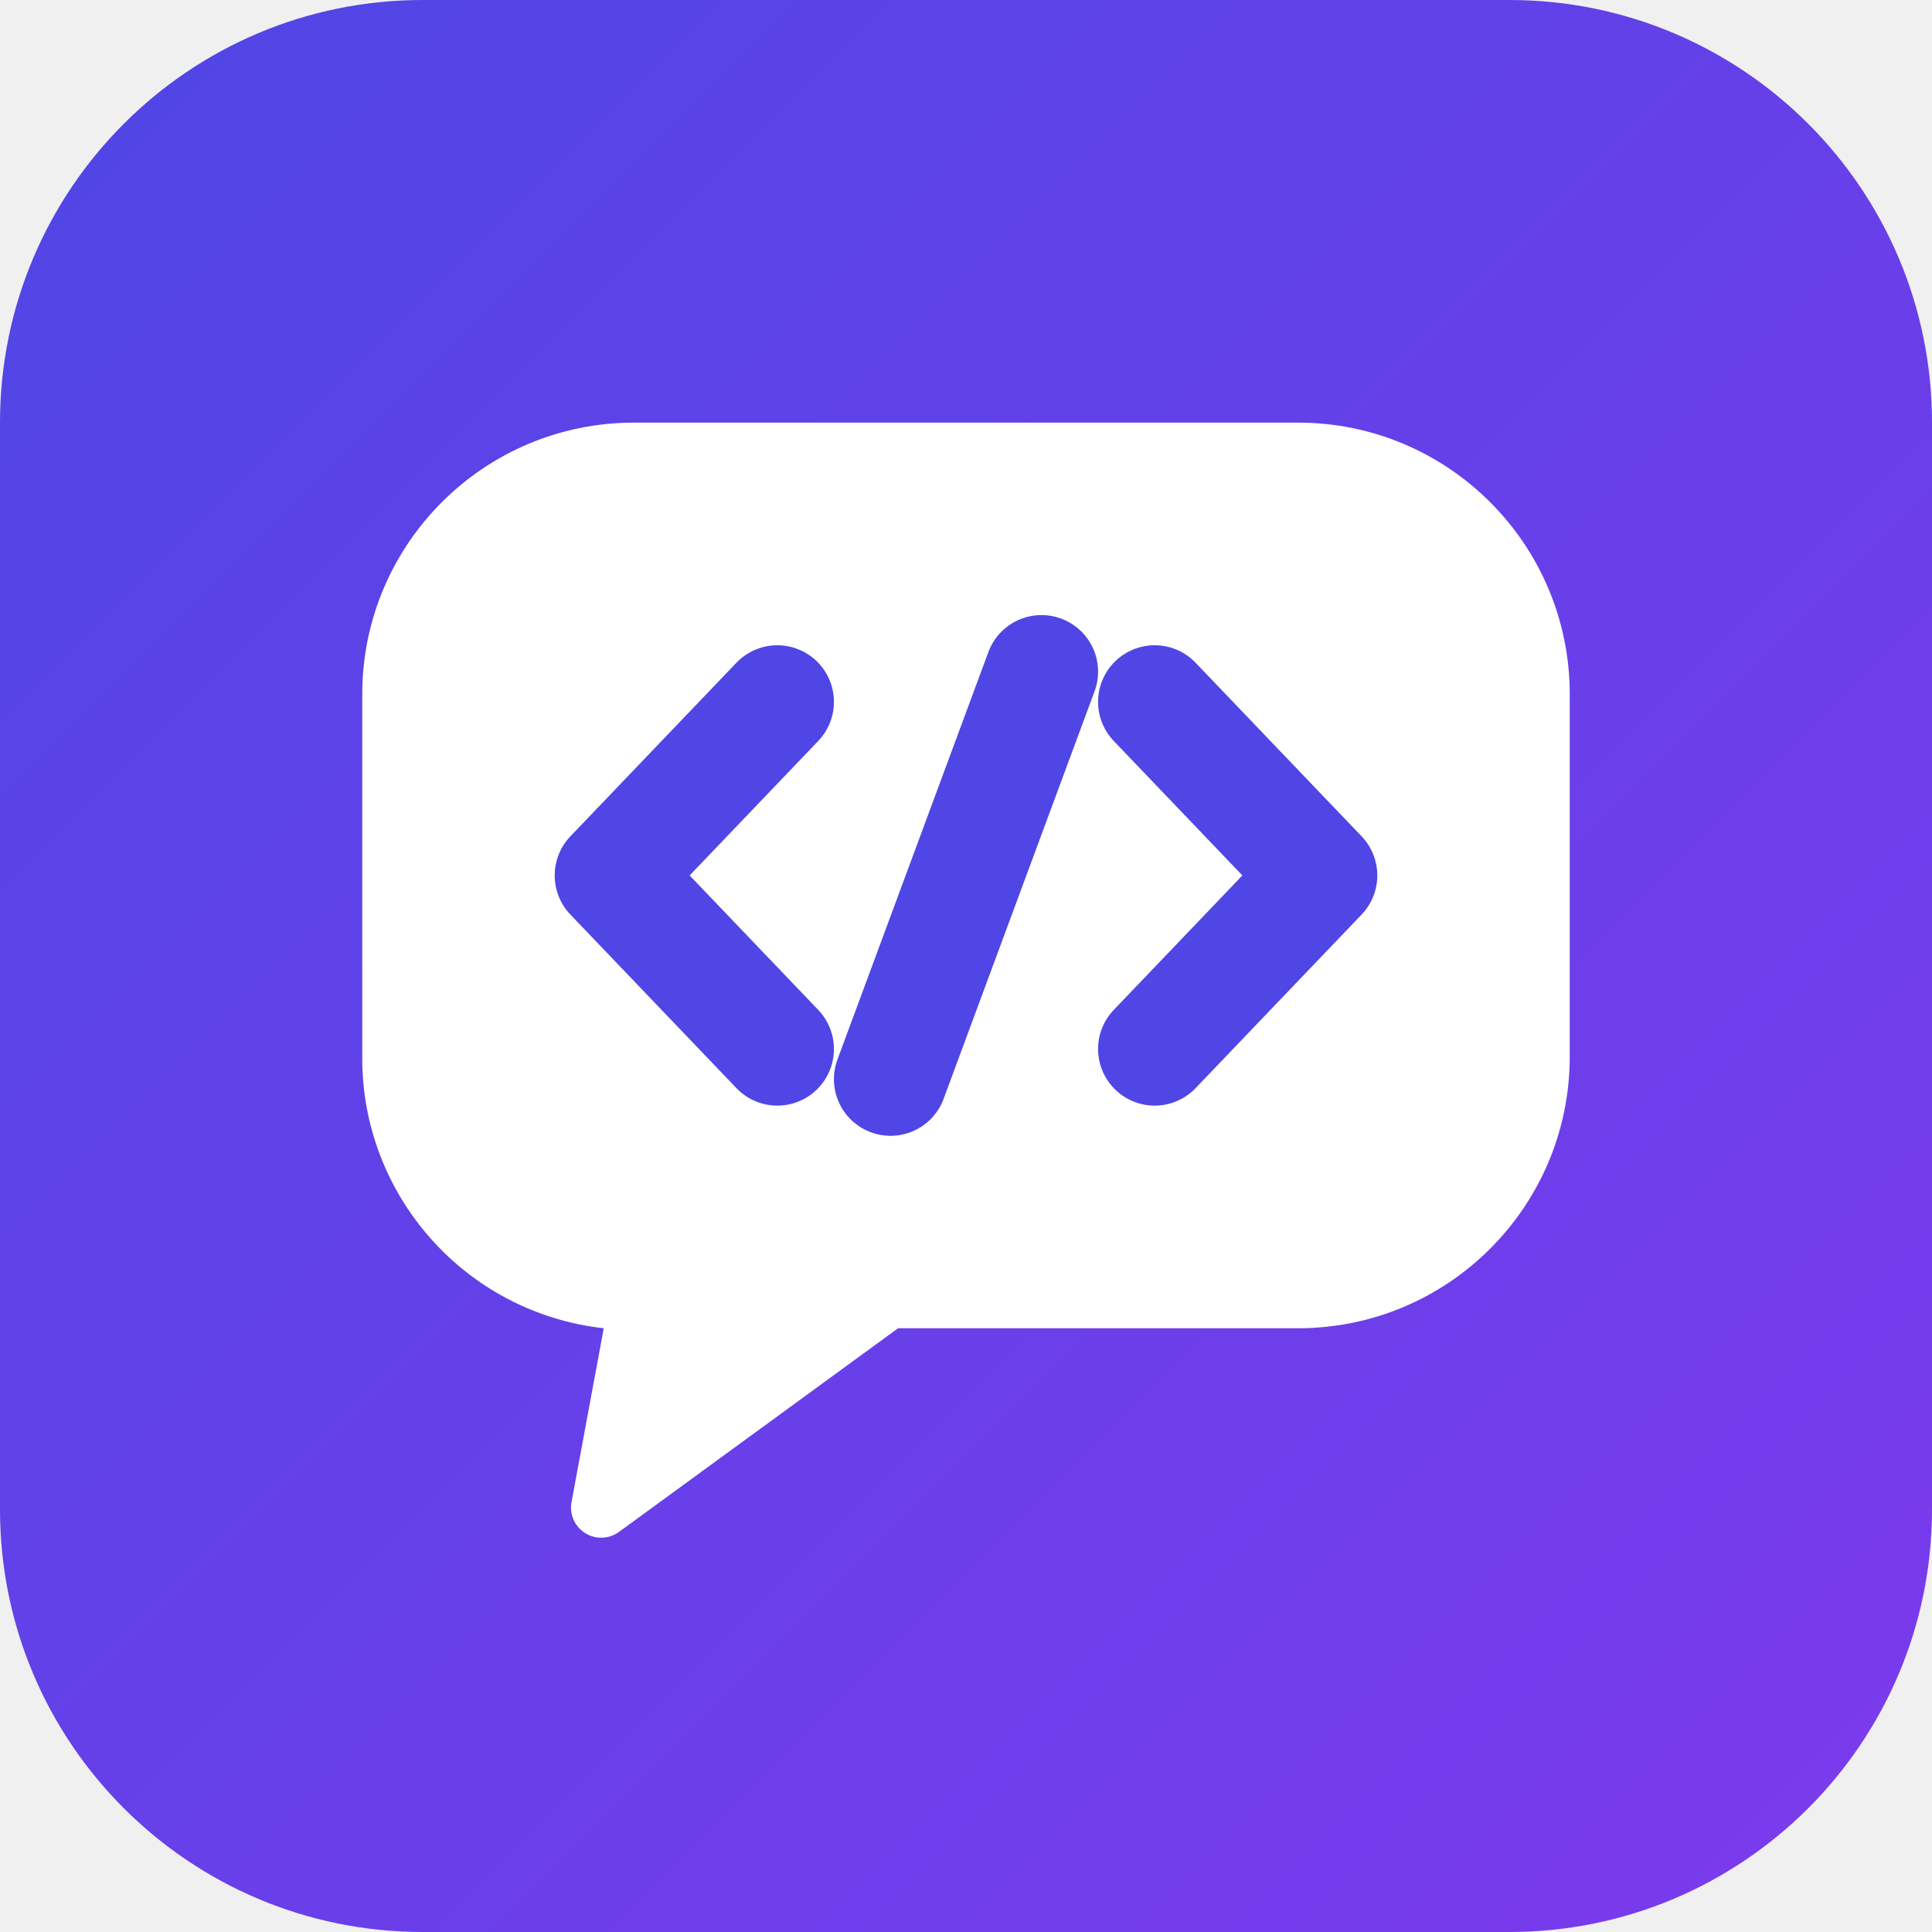
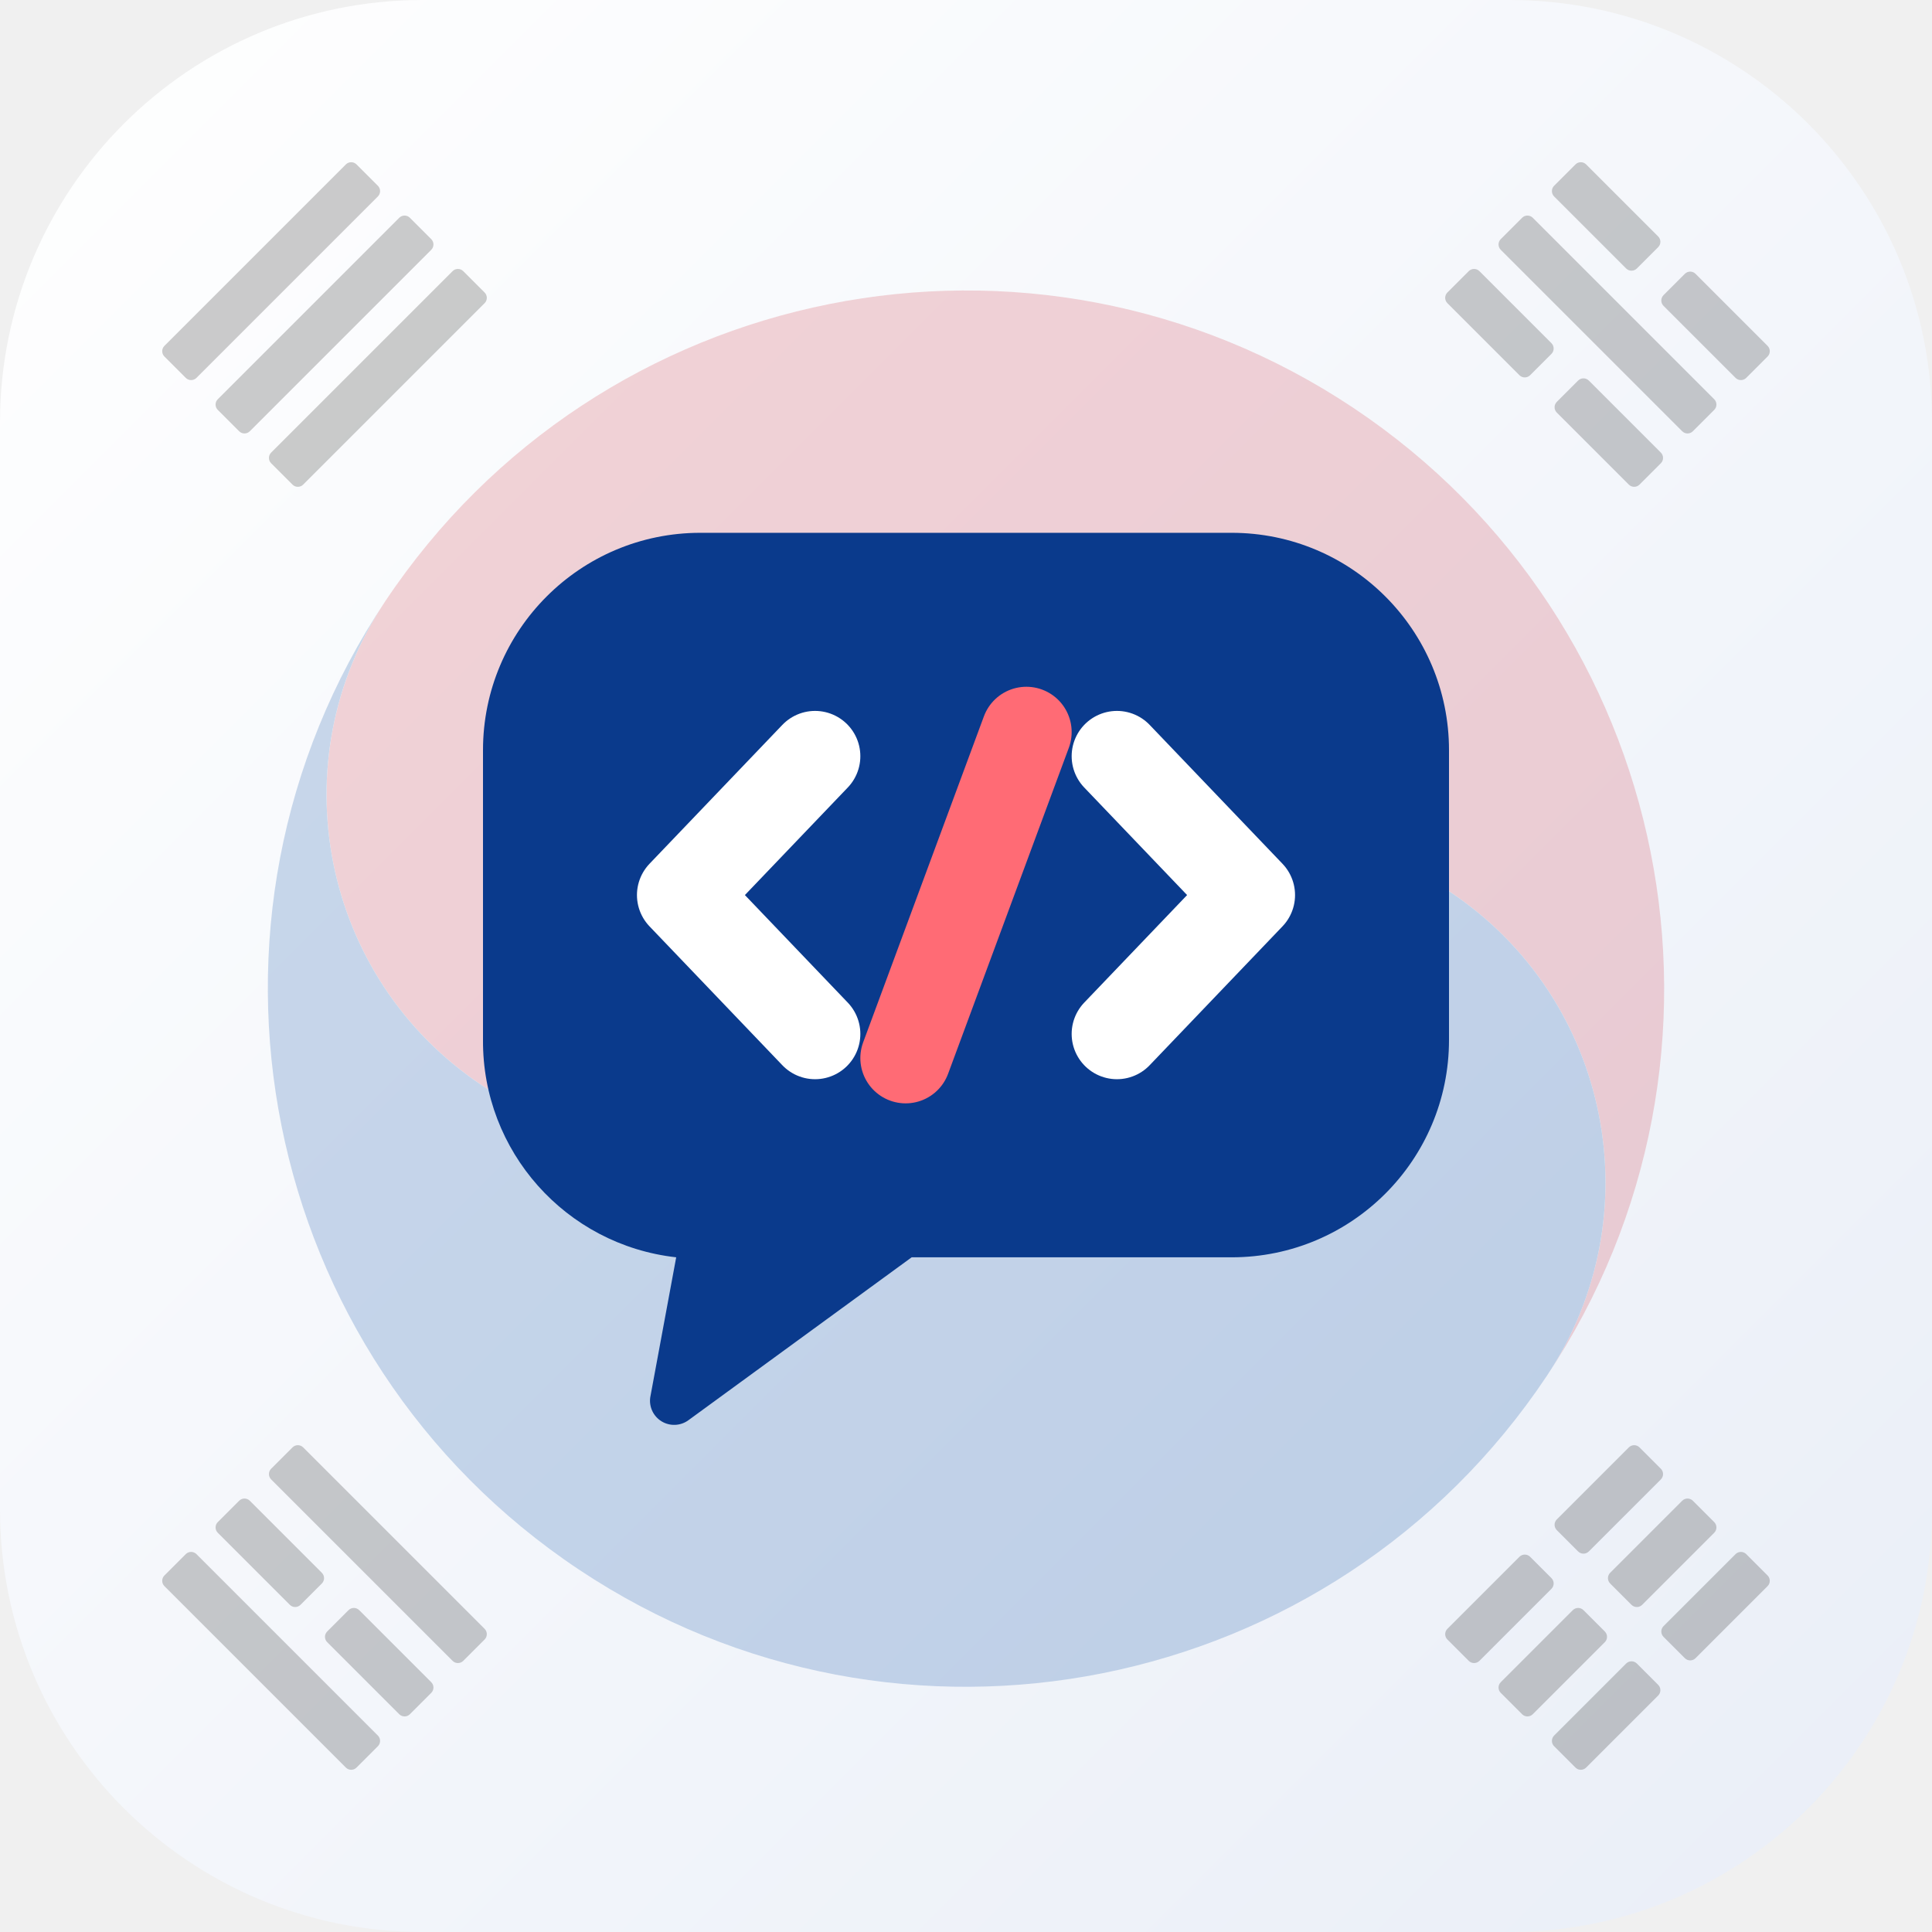
<svg xmlns="http://www.w3.org/2000/svg" viewBox="0 0 512 512">
  <defs>
-     <linearGradient id="g" x1="0" y1="0" x2="1" y2="1">
-       <stop offset="0" stop-color="#4f46e5" />
-       <stop offset="1" stop-color="#7c3aed" />
+     <linearGradient id="g-light" x1="0" y1="0" x2="1" y2="1">
+       <stop offset="0" stop-color="#ffffff" />
+       <stop offset="1" stop-color="#e9eef7" />
    </linearGradient>
  </defs>
-   <rect width="512" height="512" rx="112" fill="url(#g)" />
+   <rect width="512" height="512" rx="112" fill="url(#g-light)" />
  <g transform="translate(256 256) scale(1) translate(-256 -256)">
-     <path fill="#fff" d="M168 112h176a72 72 0 0 1 72 72v96a72 72 0 0 1-72 72H238l-74 54a8 8 0 0 1-12.6-7.6L160 352a72 72 0 0 1-64-72v-96a72 72 0 0 1 72-72z" />
-     <path fill="none" stroke="#4f46e5" stroke-width="30" stroke-linecap="round" stroke-linejoin="round" d="M206 186l-44 46 44 46M306 186l44 46-44 46M276 178l-40 108" />
+     <g opacity="0.2">
+       <g transform="translate(256 262) rotate(33.7)">
+         <path fill="#cd2e3a" d="M-185 0A185 185 0 0 1 185 0A92.5 92.5 0 0 0 0 0A92.5 92.5 0 0 1 -185 0z" />
+         <path fill="#0047a0" d="M-185 0A185 185 0 0 0 185 0A92.5 92.5 0 0 0 0 0A92.5 92.5 0 0 1 -185 0z" />
+       </g>
+       <g transform="translate(86 86) rotate(-45)">
+         <rect fill="#000" x="-36" y="-26" width="72" height="12" rx="2" />
+         <rect fill="#000" x="-36" y="-6" width="72" height="12" rx="2" />
+         <rect fill="#000" x="-36" y="14" width="72" height="12" rx="2" />
+       </g>
+       <g transform="translate(426 86) rotate(45)">
+         <rect fill="#000" x="-36" y="-26" width="31" height="12" rx="2" />
+         <rect fill="#000" x="5" y="-26" width="31" height="12" rx="2" />
+         <rect fill="#000" x="-36" y="-6" width="72" height="12" rx="2" />
+         <rect fill="#000" x="-36" y="14" width="31" height="12" rx="2" />
+         <rect fill="#000" x="5" y="14" width="31" height="12" rx="2" />
+       </g>
+       <g transform="translate(86 426) rotate(45)">
+         <rect fill="#000" x="-36" y="-26" width="72" height="12" rx="2" />
+         <rect fill="#000" x="-36" y="-6" width="31" height="12" rx="2" />
+         <rect fill="#000" x="5" y="-6" width="31" height="12" rx="2" />
+         <rect fill="#000" x="-36" y="14" width="72" height="12" rx="2" />
+       </g>
+       <g transform="translate(426 426) rotate(-45)">
+         <rect fill="#000" x="-36" y="-26" width="31" height="12" rx="2" />
+         <rect fill="#000" x="5" y="-26" width="31" height="12" rx="2" />
+         <rect fill="#000" x="-36" y="-6" width="31" height="12" rx="2" />
+         <rect fill="#000" x="5" y="-6" width="31" height="12" rx="2" />
+         <rect fill="#000" x="-36" y="14" width="31" height="12" rx="2" />
+         <rect fill="#000" x="5" y="14" width="31" height="12" rx="2" />
+       </g>
+     </g>
+     <g transform="translate(256 262) scale(0.8) translate(-256 -263)">
+       <path fill="#0a3a8c" d="M168 112h176a72 72 0 0 1 72 72v96a72 72 0 0 1-72 72H238l-74 54a8 8 0 0 1-12.6-7.6L160 352a72 72 0 0 1-64-72v-96a72 72 0 0 1 72-72z" />
+       <path fill="none" stroke="#fff" stroke-width="30" stroke-linecap="round" stroke-linejoin="round" d="M206 186l-44 46 44 46M306 186l44 46-44 46" />
+       <path fill="none" stroke="#ff6b75" stroke-width="30" stroke-linecap="round" d="M276 178l-40 108" />
+     </g>
  </g>
</svg>
